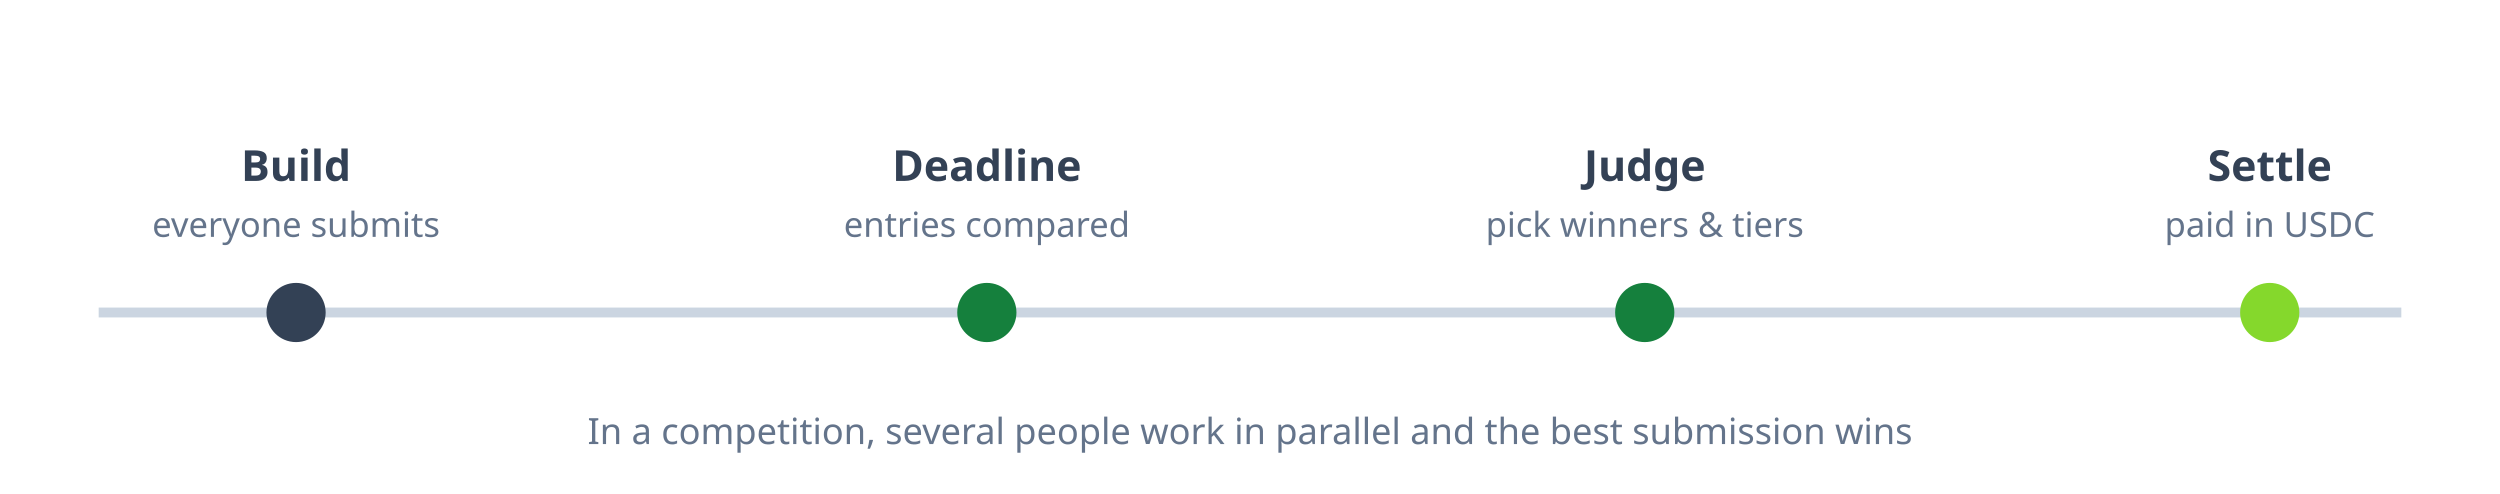
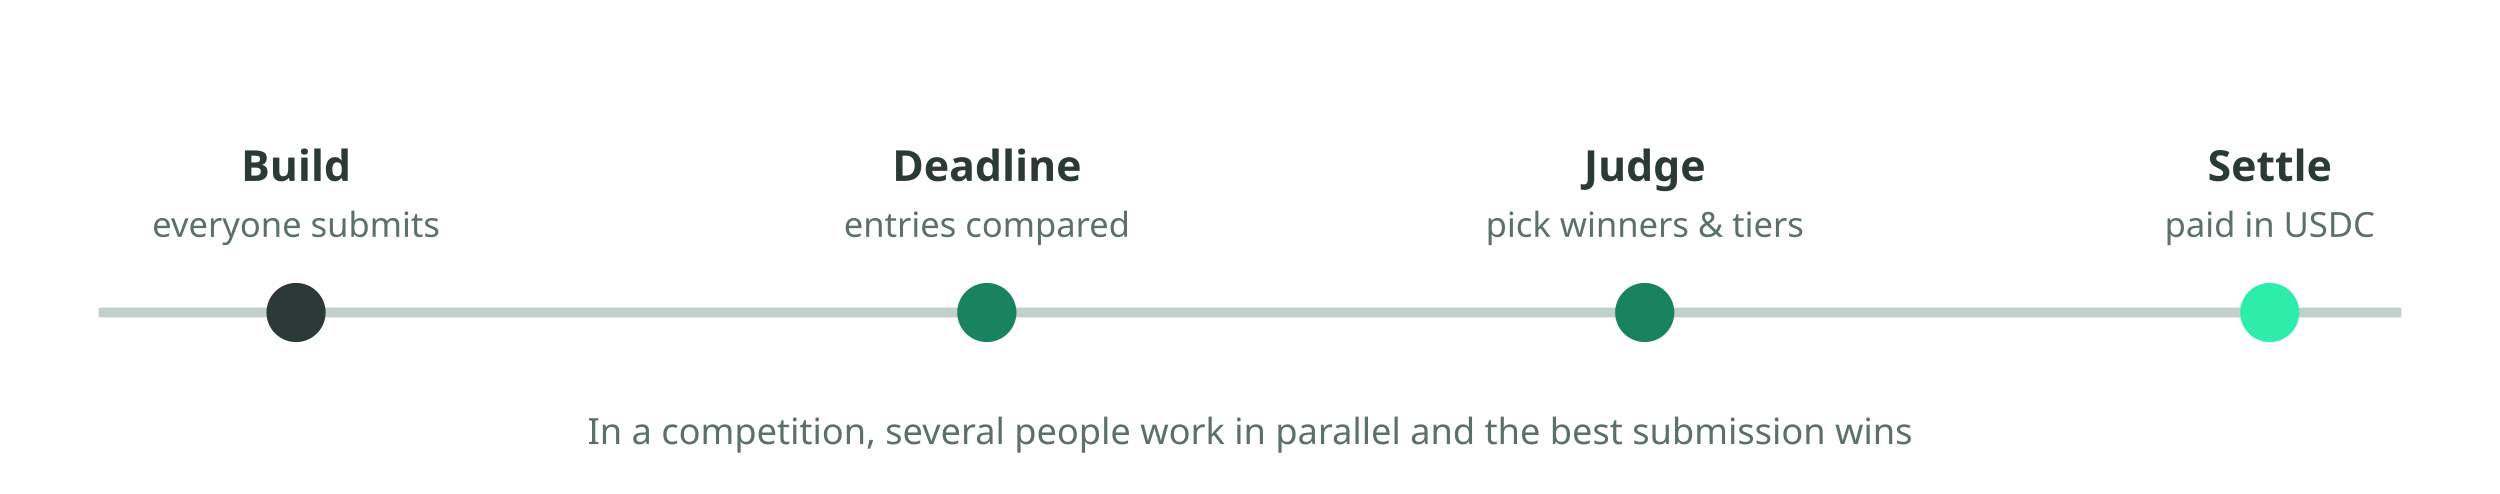
<svg xmlns="http://www.w3.org/2000/svg" viewBox="0 0 760 150" font-family="ui-sans-serif,system-ui,sans-serif" role="img" aria-label="Competition bounty timeline: build, deadline, judge, settle">
-   <line x1="30" y1="95" x2="730" y2="95" stroke="#cbd5e1" stroke-width="3" />
-   <circle cx="90" cy="95" r="9" fill="#334155" />
-   <circle cx="300" cy="95" r="9" fill="#15803D" />
-   <circle cx="500" cy="95" r="9" fill="#15803D" />
-   <circle cx="690" cy="95" r="9" fill="#85d82c" />
-   <g font-size="13" font-weight="700" fill="#334155" text-anchor="middle">
+   <line x1="30" y1="95" x2="730" y2="95" stroke="#c2d0cd" stroke-width="3" />
+   <circle cx="90" cy="95" r="9" fill="#2c3a37" />
+   <circle cx="300" cy="95" r="9" fill="#19825e" />
+   <circle cx="500" cy="95" r="9" fill="#19825e" />
+   <circle cx="690" cy="95" r="9" fill="#2eedaa" />
+   <g font-size="13" font-weight="700" fill="#2c3a37" text-anchor="middle">
    <text x="90" y="55">Build</text>
    <text x="300" y="55">Deadline</text>
    <text x="500" y="55">Judge</text>
    <text x="690" y="55">Settle</text>
  </g>
-   <g font-size="10.5" fill="#64748b" text-anchor="middle">
+   <g font-size="10.5" fill="#5c6f6b" text-anchor="middle">
    <text x="90" y="72">everyone submits</text>
    <text x="300" y="72">entries compared</text>
    <text x="500" y="72">pick winners &amp; tiers</text>
    <text x="690" y="72">paid in USDC</text>
  </g>
-   <text x="380" y="135" fill="#64748b" font-size="11" text-anchor="middle">In a competition, several people work in parallel and the best submission wins</text>
+   <text x="380" y="135" fill="#5c6f6b" font-size="11" text-anchor="middle">In a competition, several people work in parallel and the best submission wins</text>
</svg>
